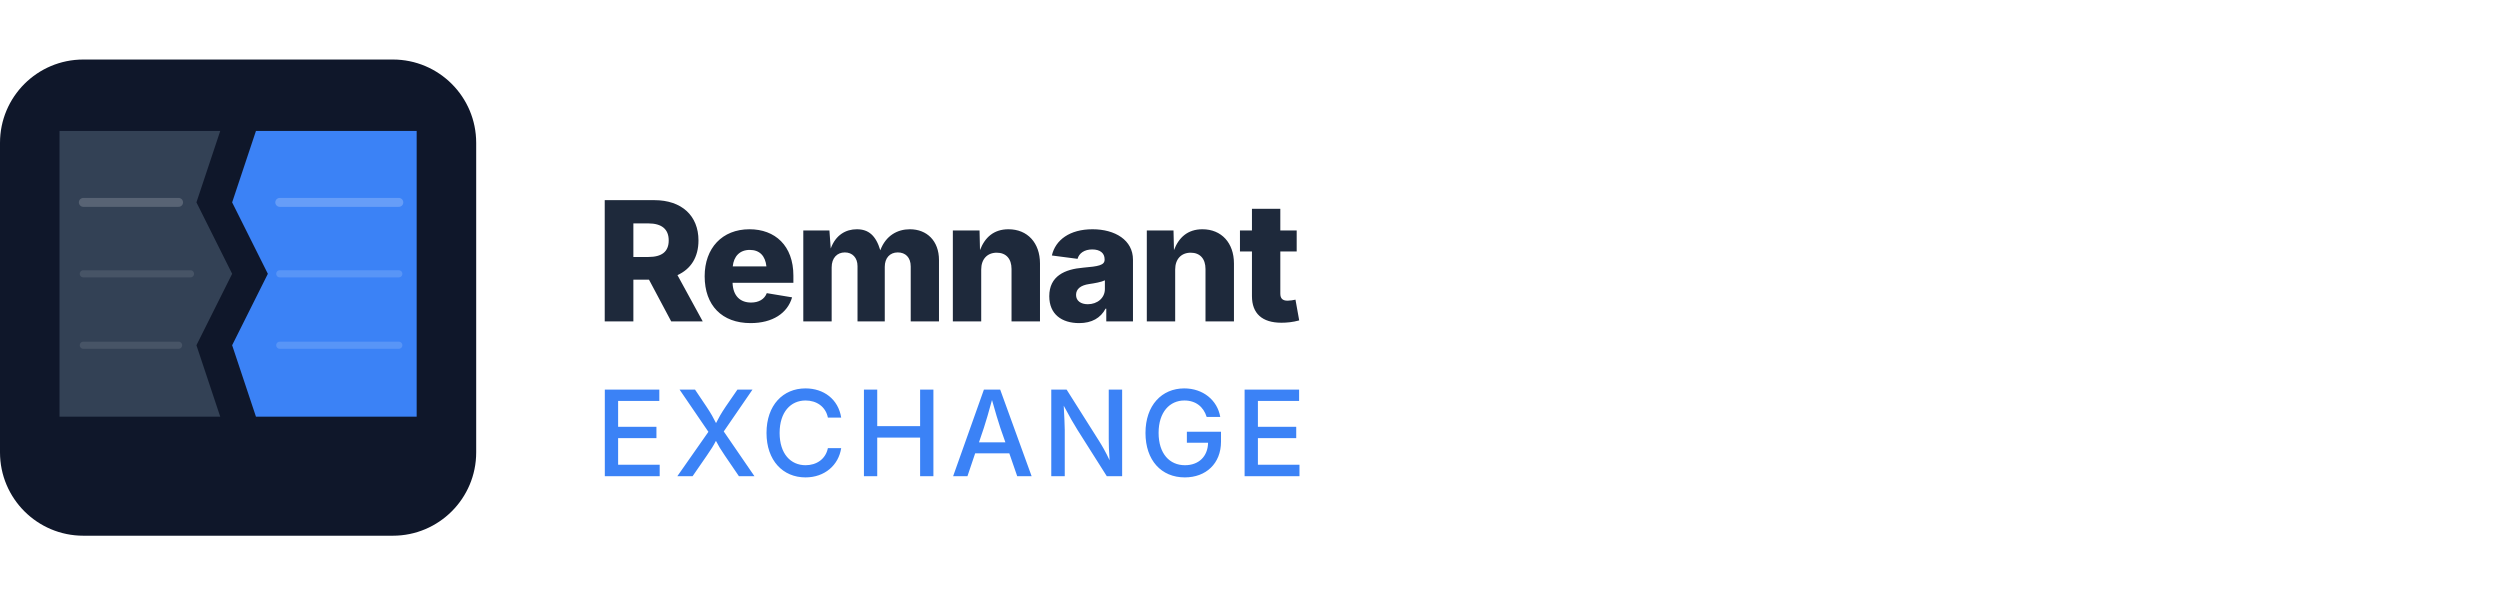
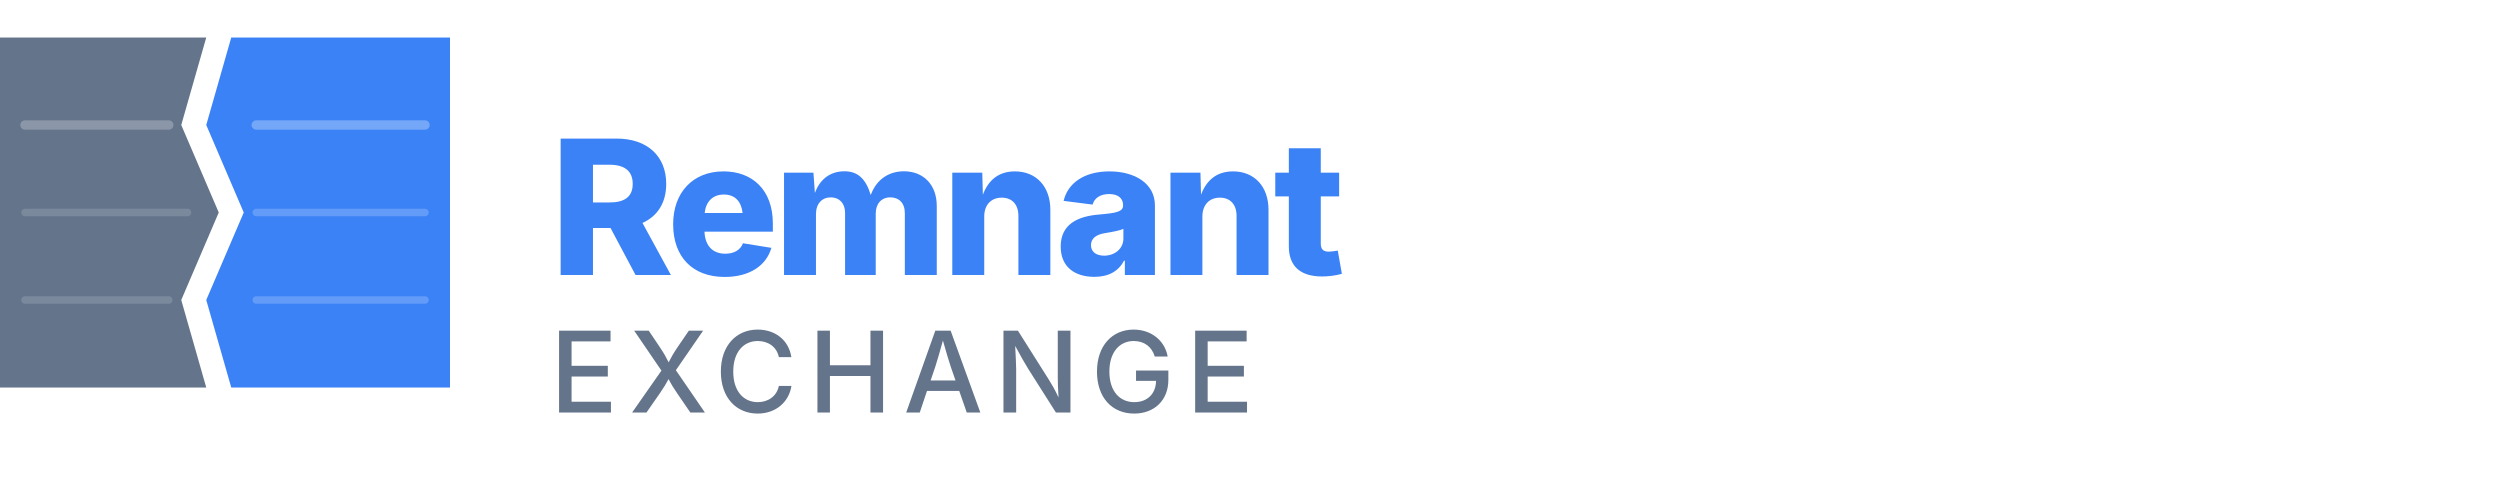
- <svg xmlns="http://www.w3.org/2000/svg" viewBox="0 0 420 100" width="420" height="100">
-   <rect x="0" y="10" width="80" height="80" rx="14" fill="#0f172a" />
-   <path d="M10,22 L37,22 L33,34 L39,46 L33,58 L37,70 L10,70 Z" fill="#334155" />
-   <line x1="14" y1="34" x2="30" y2="34" stroke="rgba(255,255,255,0.18)" stroke-width="1.5" stroke-linecap="round" />
-   <line x1="14" y1="46" x2="32" y2="46" stroke="rgba(255,255,255,0.1)" stroke-width="1.2" stroke-linecap="round" />
-   <line x1="14" y1="58" x2="30" y2="58" stroke="rgba(255,255,255,0.1)" stroke-width="1.2" stroke-linecap="round" />
-   <path d="M43,22 L70,22 L70,70 L43,70 L39,58 L45,46 L39,34 L43,22 Z" fill="#3b82f6" />
-   <line x1="47" y1="34" x2="67" y2="34" stroke="rgba(255,255,255,0.22)" stroke-width="1.5" stroke-linecap="round" />
-   <line x1="47" y1="46" x2="67" y2="46" stroke="rgba(255,255,255,0.15)" stroke-width="1.2" stroke-linecap="round" />
-   <line x1="47" y1="58" x2="67" y2="58" stroke="rgba(255,255,255,0.15)" stroke-width="1.2" stroke-linecap="round" />
-   <text x="100" y="54" font-family="'Inter', -apple-system, BlinkMacSystemFont, sans-serif" font-size="28" font-weight="800" fill="#1e293b" letter-spacing="-0.03em">Remnant</text>
-   <text x="100" y="80" font-family="'Inter', -apple-system, BlinkMacSystemFont, sans-serif" font-size="20" font-weight="500" fill="#3b82f6" letter-spacing="0.06em">EXCHANGE</text>
+ <svg xmlns="http://www.w3.org/2000/svg" viewBox="0 0 400 80" width="400" height="80">
+   <path d="M0,6 L33,6 L29,20 L35,34 L29,48 L33,62 L0,62 Z" fill="#64748b" />
+   <line x1="4" y1="20" x2="27" y2="20" stroke="rgba(255,255,255,0.25)" stroke-width="1.5" stroke-linecap="round" />
+   <line x1="4" y1="34" x2="30" y2="34" stroke="rgba(255,255,255,0.15)" stroke-width="1.2" stroke-linecap="round" />
+   <line x1="4" y1="48" x2="27" y2="48" stroke="rgba(255,255,255,0.15)" stroke-width="1.2" stroke-linecap="round" />
+   <path d="M37,6 L72,6 L72,62 L37,62 L33,48 L39,34 L33,20 L37,6 Z" fill="#3b82f6" />
+   <line x1="41" y1="20" x2="68" y2="20" stroke="rgba(255,255,255,0.3)" stroke-width="1.5" stroke-linecap="round" />
+   <line x1="41" y1="34" x2="68" y2="34" stroke="rgba(255,255,255,0.2)" stroke-width="1.2" stroke-linecap="round" />
+   <line x1="41" y1="48" x2="68" y2="48" stroke="rgba(255,255,255,0.2)" stroke-width="1.2" stroke-linecap="round" />
+   <text x="88" y="44" font-family="'Inter', -apple-system, BlinkMacSystemFont, sans-serif" font-size="30" font-weight="800" fill="#3b82f6" letter-spacing="-0.03em">Remnant</text>
+   <text x="88" y="66" font-family="'Inter', -apple-system, BlinkMacSystemFont, sans-serif" font-size="18" font-weight="500" fill="#64748b" letter-spacing="0.1em">EXCHANGE</text>
</svg>
